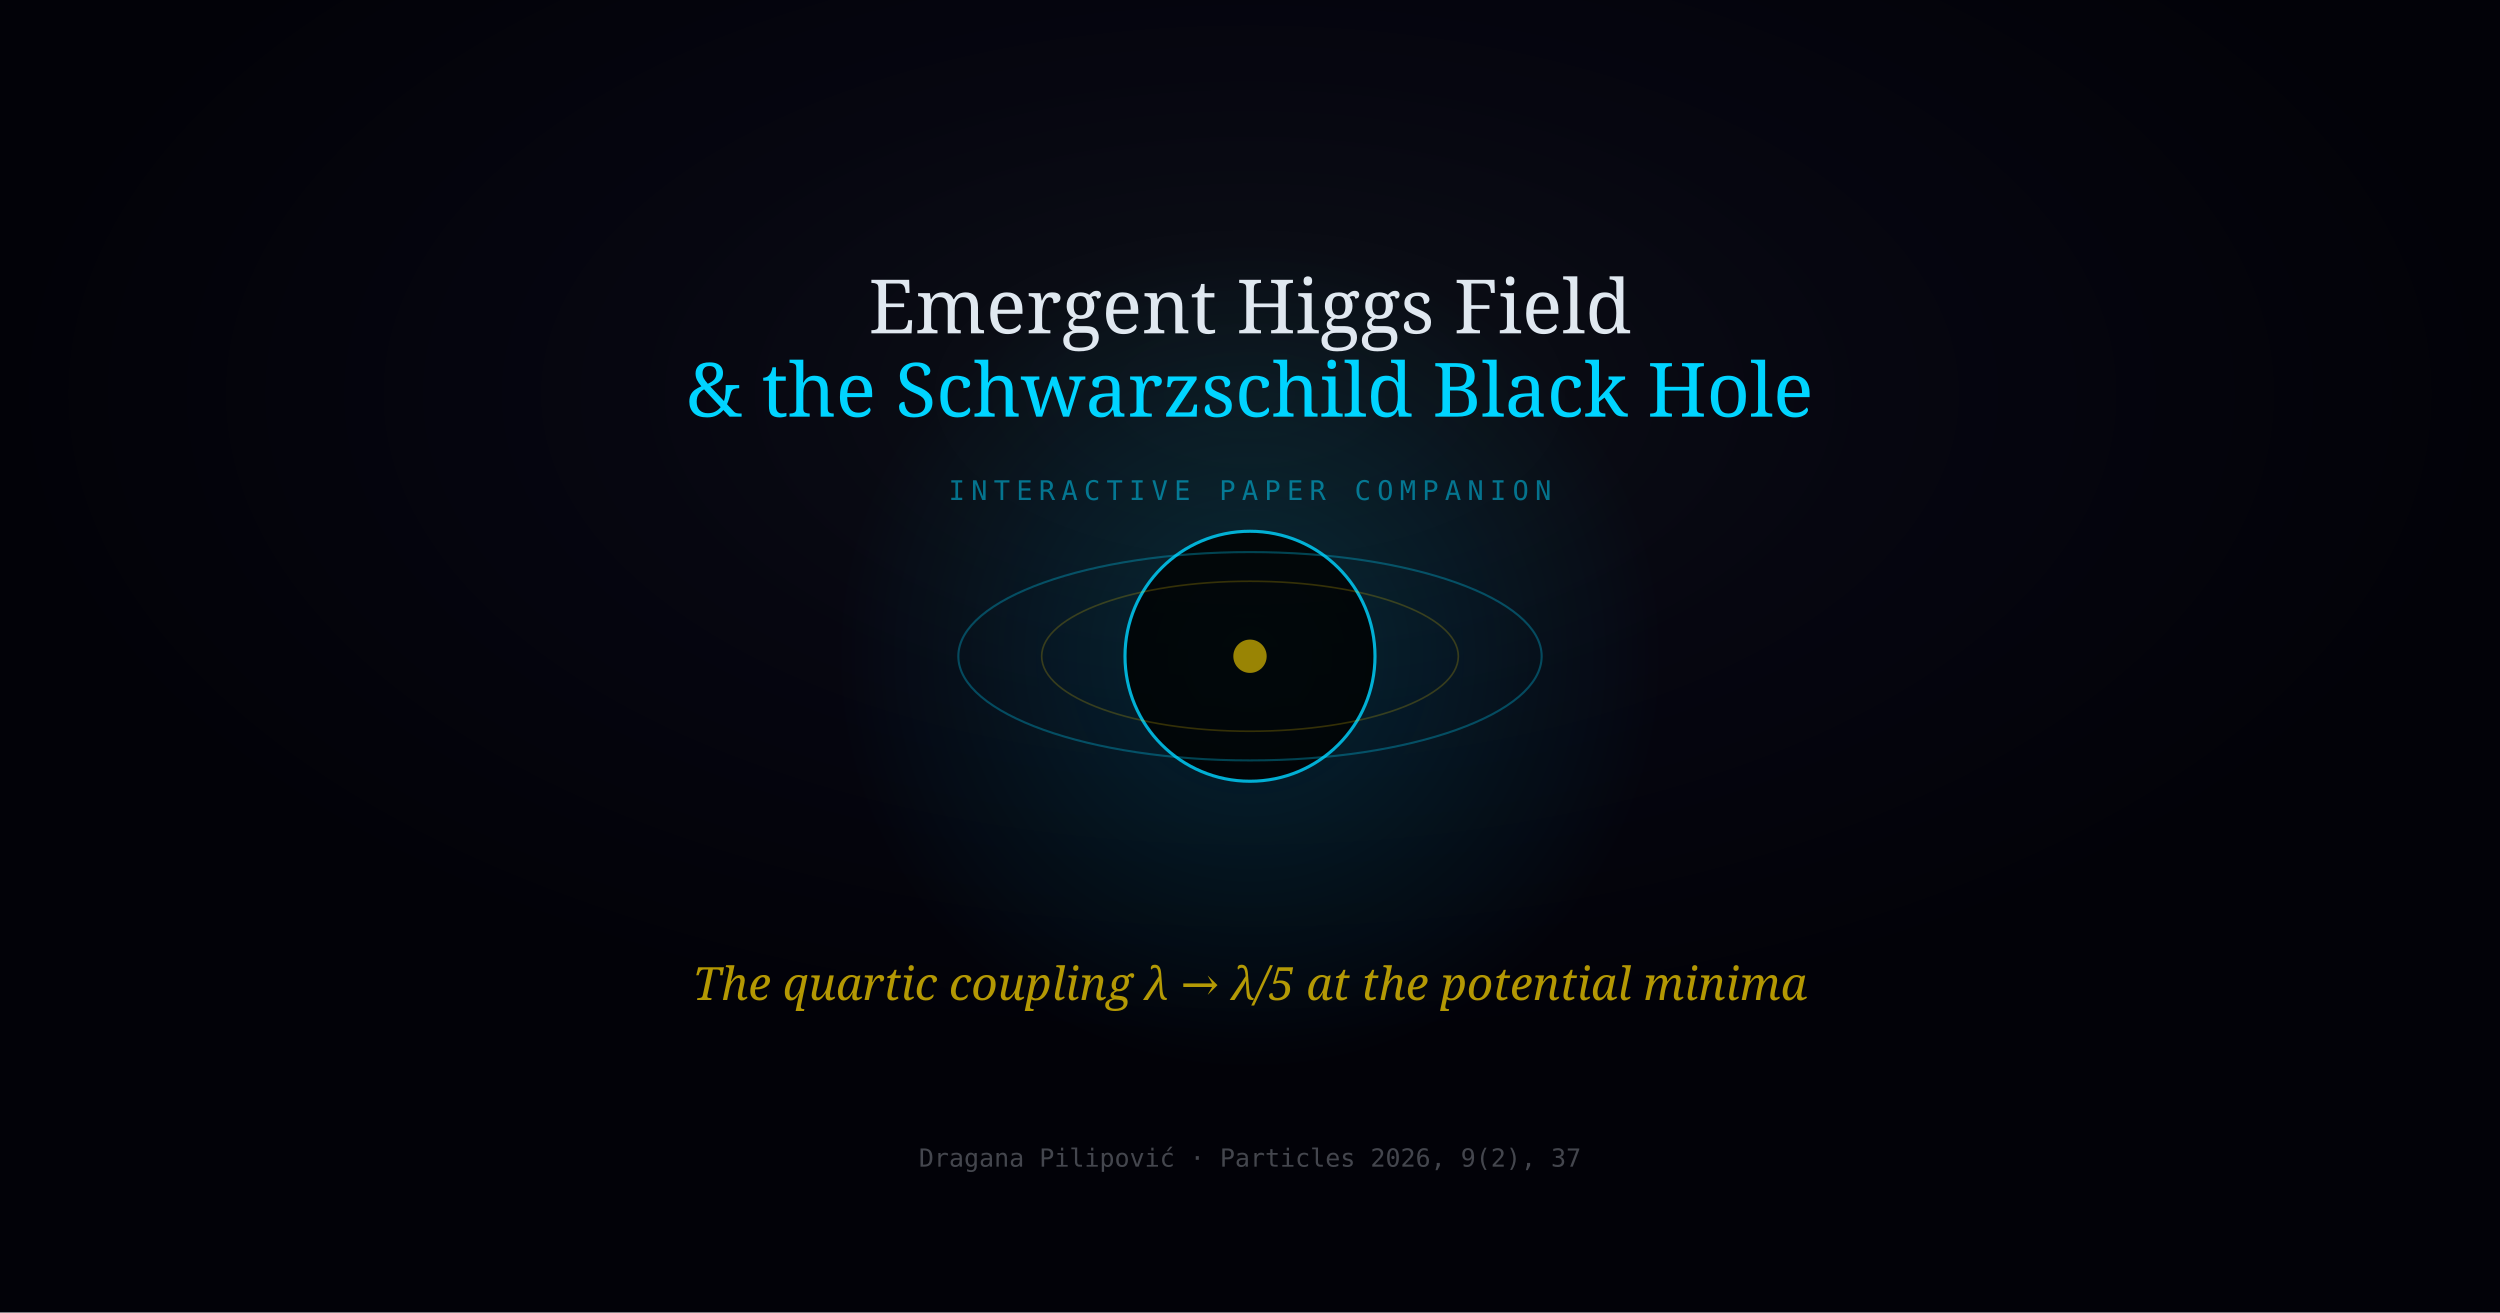
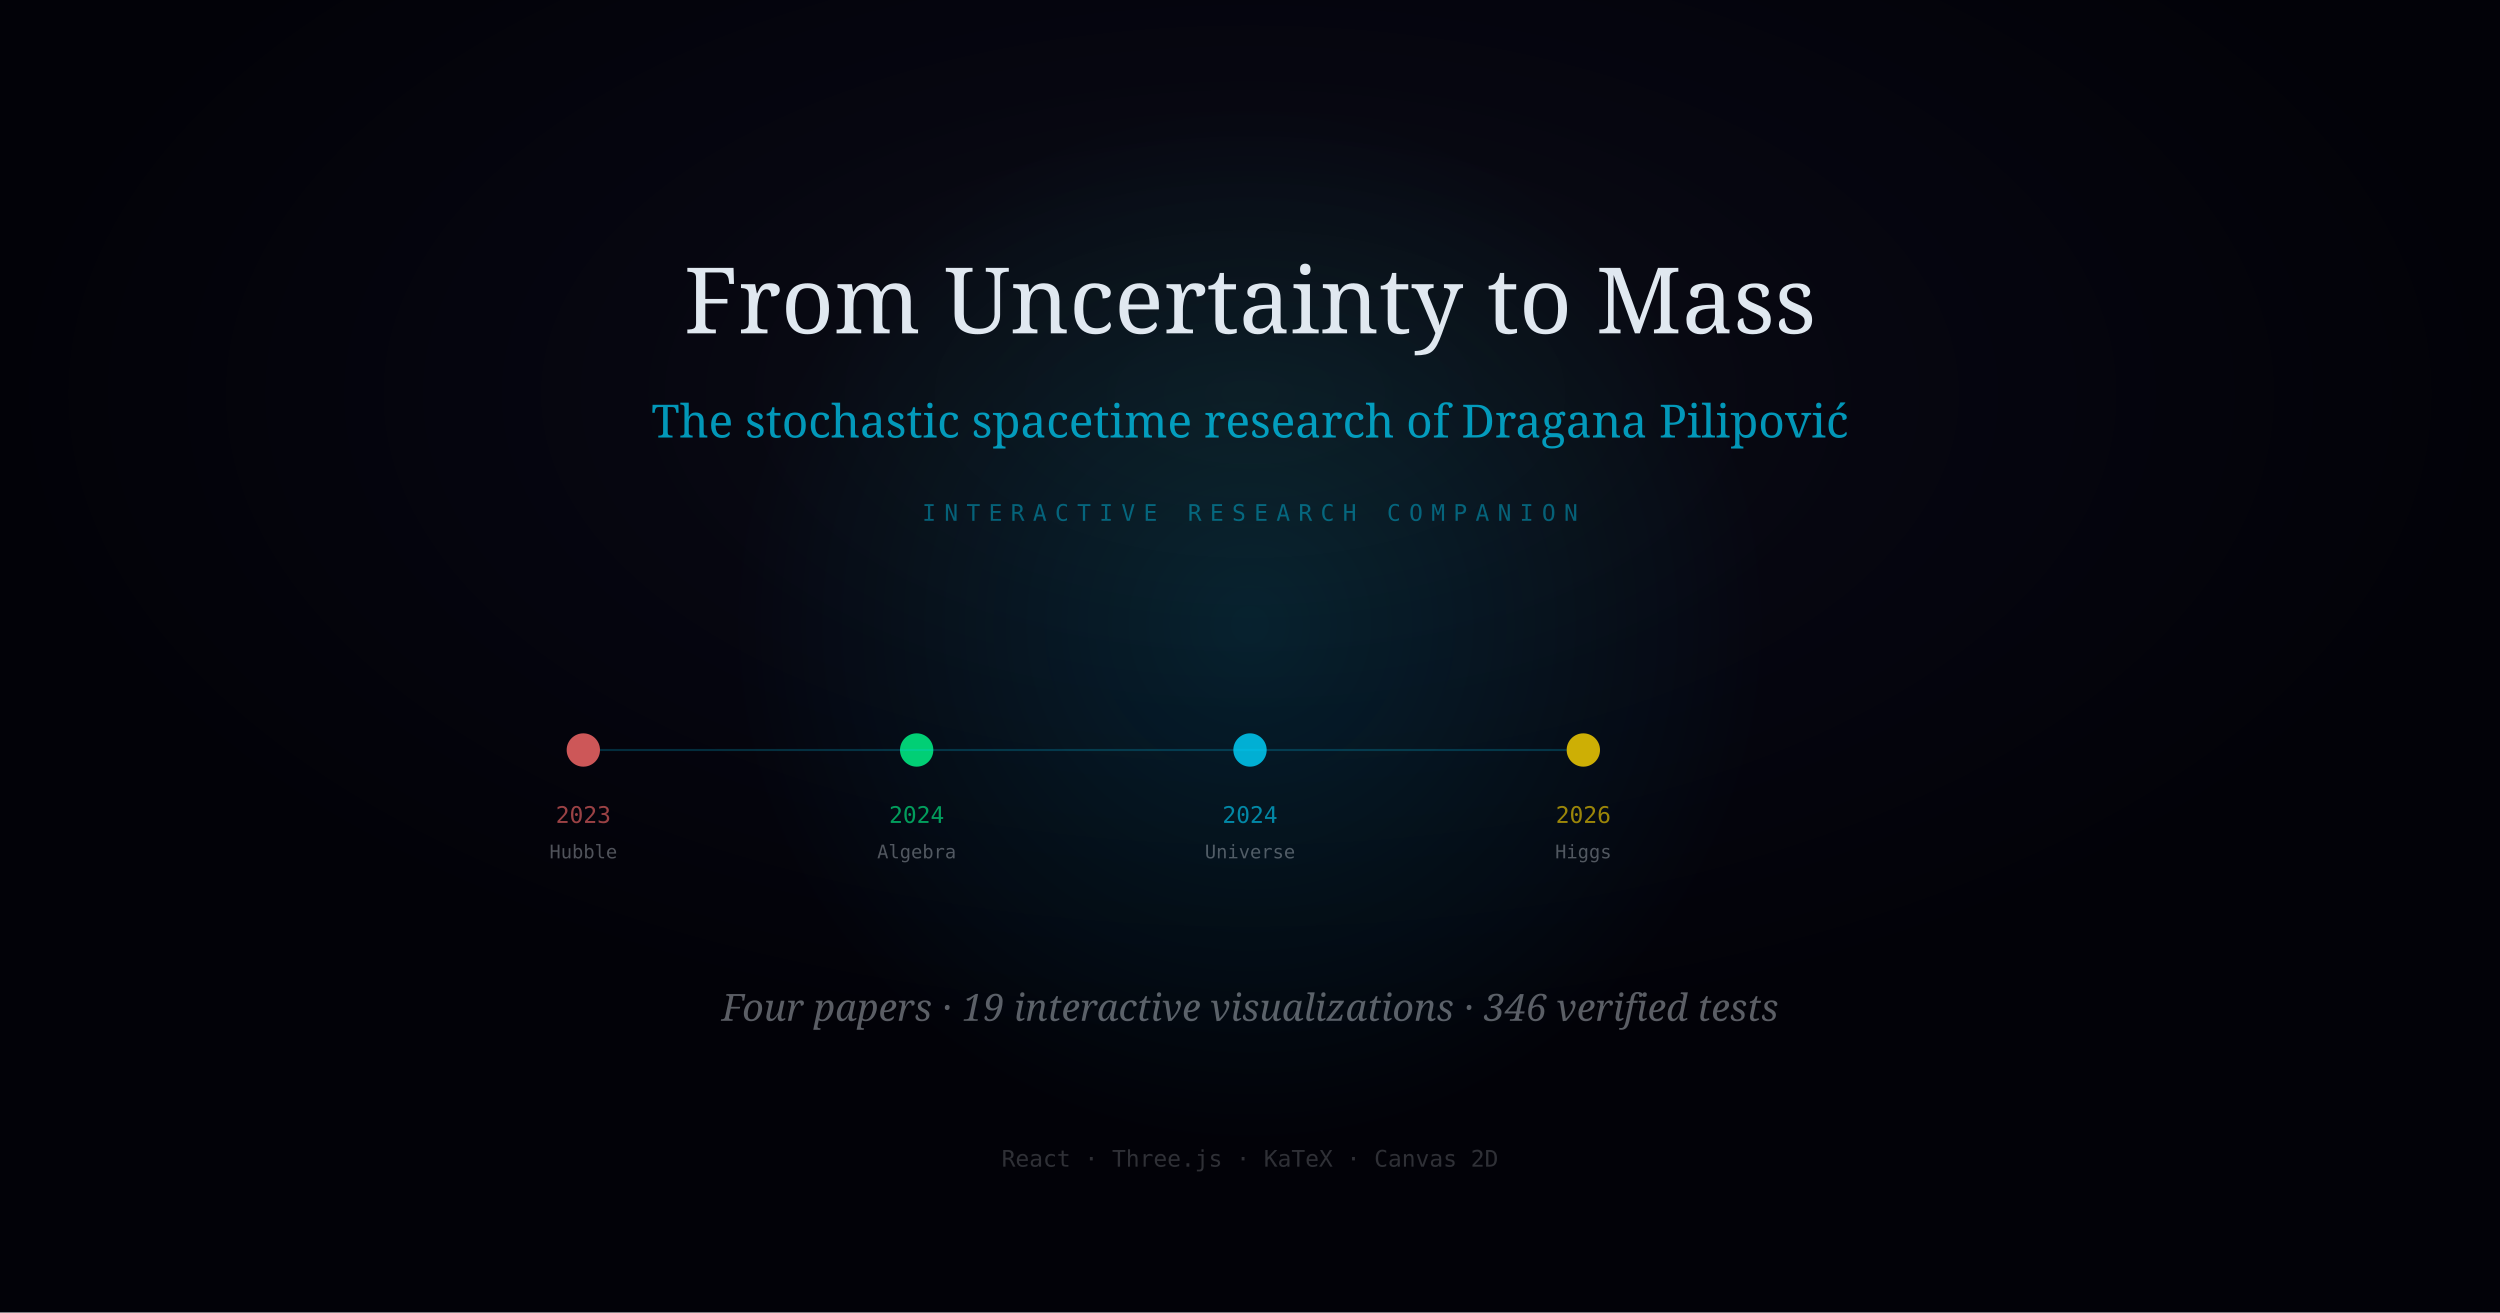
<svg xmlns="http://www.w3.org/2000/svg" viewBox="0 0 1200 630" width="1200" height="630">
  <defs>
    <radialGradient id="bg" cx="50%" cy="30%">
      <stop offset="0%" stop-color="#0d1117" />
      <stop offset="50%" stop-color="#060610" />
      <stop offset="100%" stop-color="#020208" />
    </radialGradient>
    <radialGradient id="glow" cx="50%" cy="50%">
-       <stop offset="0%" stop-color="#00d4ff" stop-opacity="0.15" />
+       <stop offset="0%" stop-color="#00d4ff" stop-opacity="0.12" />
      <stop offset="100%" stop-color="#00d4ff" stop-opacity="0" />
    </radialGradient>
  </defs>
  <rect width="1200" height="630" fill="url(#bg)" />
-   <circle cx="600" cy="315" r="200" fill="url(#glow)" />
-   <circle cx="600" cy="315" r="60" fill="#000" stroke="#00d4ff" stroke-width="1.5" opacity="0.8" />
-   <ellipse cx="600" cy="315" rx="140" ry="50" fill="none" stroke="#00d4ff" stroke-width="1" opacity="0.3" />
-   <ellipse cx="600" cy="315" rx="100" ry="36" fill="none" stroke="#ffd700" stroke-width="0.8" opacity="0.2" />
-   <circle cx="600" cy="315" r="8" fill="#ffd700" opacity="0.6" />
-   <text x="600" y="160" text-anchor="middle" font-family="Georgia, serif" font-size="36" font-weight="300" fill="#e0e8f0">
-     Emergent Higgs Field
+   <circle cx="600" cy="300" r="250" fill="url(#glow)" />
+   <circle cx="280" cy="360" r="8" fill="#ff6b6b" opacity="0.8" />
+   <circle cx="440" cy="360" r="8" fill="#00ff8c" opacity="0.8" />
+   <circle cx="600" cy="360" r="8" fill="#00d4ff" opacity="0.8" />
+   <circle cx="760" cy="360" r="8" fill="#ffd700" opacity="0.8" />
+   <line x1="288" y1="360" x2="752" y2="360" stroke="#00d4ff" stroke-width="1" opacity="0.2" />
+   <text x="280" y="395" text-anchor="middle" font-family="monospace" font-size="11" fill="#ff6b6b" opacity="0.6">2023</text>
+   <text x="440" y="395" text-anchor="middle" font-family="monospace" font-size="11" fill="#00ff8c" opacity="0.6">2024</text>
+   <text x="600" y="395" text-anchor="middle" font-family="monospace" font-size="11" fill="#00d4ff" opacity="0.6">2024</text>
+   <text x="760" y="395" text-anchor="middle" font-family="monospace" font-size="11" fill="#ffd700" opacity="0.6">2026</text>
+   <text x="280" y="412" text-anchor="middle" font-family="monospace" font-size="9" fill="#e0e8f0" opacity="0.35">Hubble</text>
+   <text x="440" y="412" text-anchor="middle" font-family="monospace" font-size="9" fill="#e0e8f0" opacity="0.35">Algebra</text>
+   <text x="600" y="412" text-anchor="middle" font-family="monospace" font-size="9" fill="#e0e8f0" opacity="0.35">Universe</text>
+   <text x="760" y="412" text-anchor="middle" font-family="monospace" font-size="9" fill="#e0e8f0" opacity="0.35">Higgs</text>
+   <text x="600" y="160" text-anchor="middle" font-family="Georgia, serif" font-size="44" font-weight="300" fill="#e0e8f0">
+     From Uncertainty to Mass
  </text>
-   <text x="600" y="200" text-anchor="middle" font-family="Georgia, serif" font-size="36" font-weight="300" fill="#00d4ff">
-     &amp; the Schwarzschild Black Hole
+   <text x="600" y="210" text-anchor="middle" font-family="Georgia, serif" font-size="22" font-weight="300" fill="#00d4ff" opacity="0.7">
+     The stochastic spacetime research of Dragana Pilipović
  </text>
-   <text x="600" y="240" text-anchor="middle" font-family="monospace" font-size="13" fill="#00d4ff" opacity="0.5" letter-spacing="3">
-     INTERACTIVE PAPER COMPANION
+   <text x="600" y="250" text-anchor="middle" font-family="monospace" font-size="11" fill="#00d4ff" opacity="0.4" letter-spacing="4">
+     INTERACTIVE RESEARCH COMPANION
  </text>
-   <text x="600" y="480" text-anchor="middle" font-family="Georgia, serif" font-size="22" font-style="italic" fill="#ffd700" opacity="0.7">
-     The quartic coupling λ → λ/5 at the potential minima
+   <text x="600" y="490" text-anchor="middle" font-family="Georgia, serif" font-size="18" font-style="italic" fill="#e0e8f0" opacity="0.4">
+     Four papers · 19 interactive visualizations · 346 verified tests
  </text>
-   <text x="600" y="560" text-anchor="middle" font-family="monospace" font-size="12" fill="#e0e8f0" opacity="0.3">
-     Dragana Pilipović · Particles 2026, 9(2), 37
+   <text x="600" y="560" text-anchor="middle" font-family="monospace" font-size="11" fill="#e0e8f0" opacity="0.2">
+     React · Three.js · KaTeX · Canvas 2D
  </text>
</svg>
